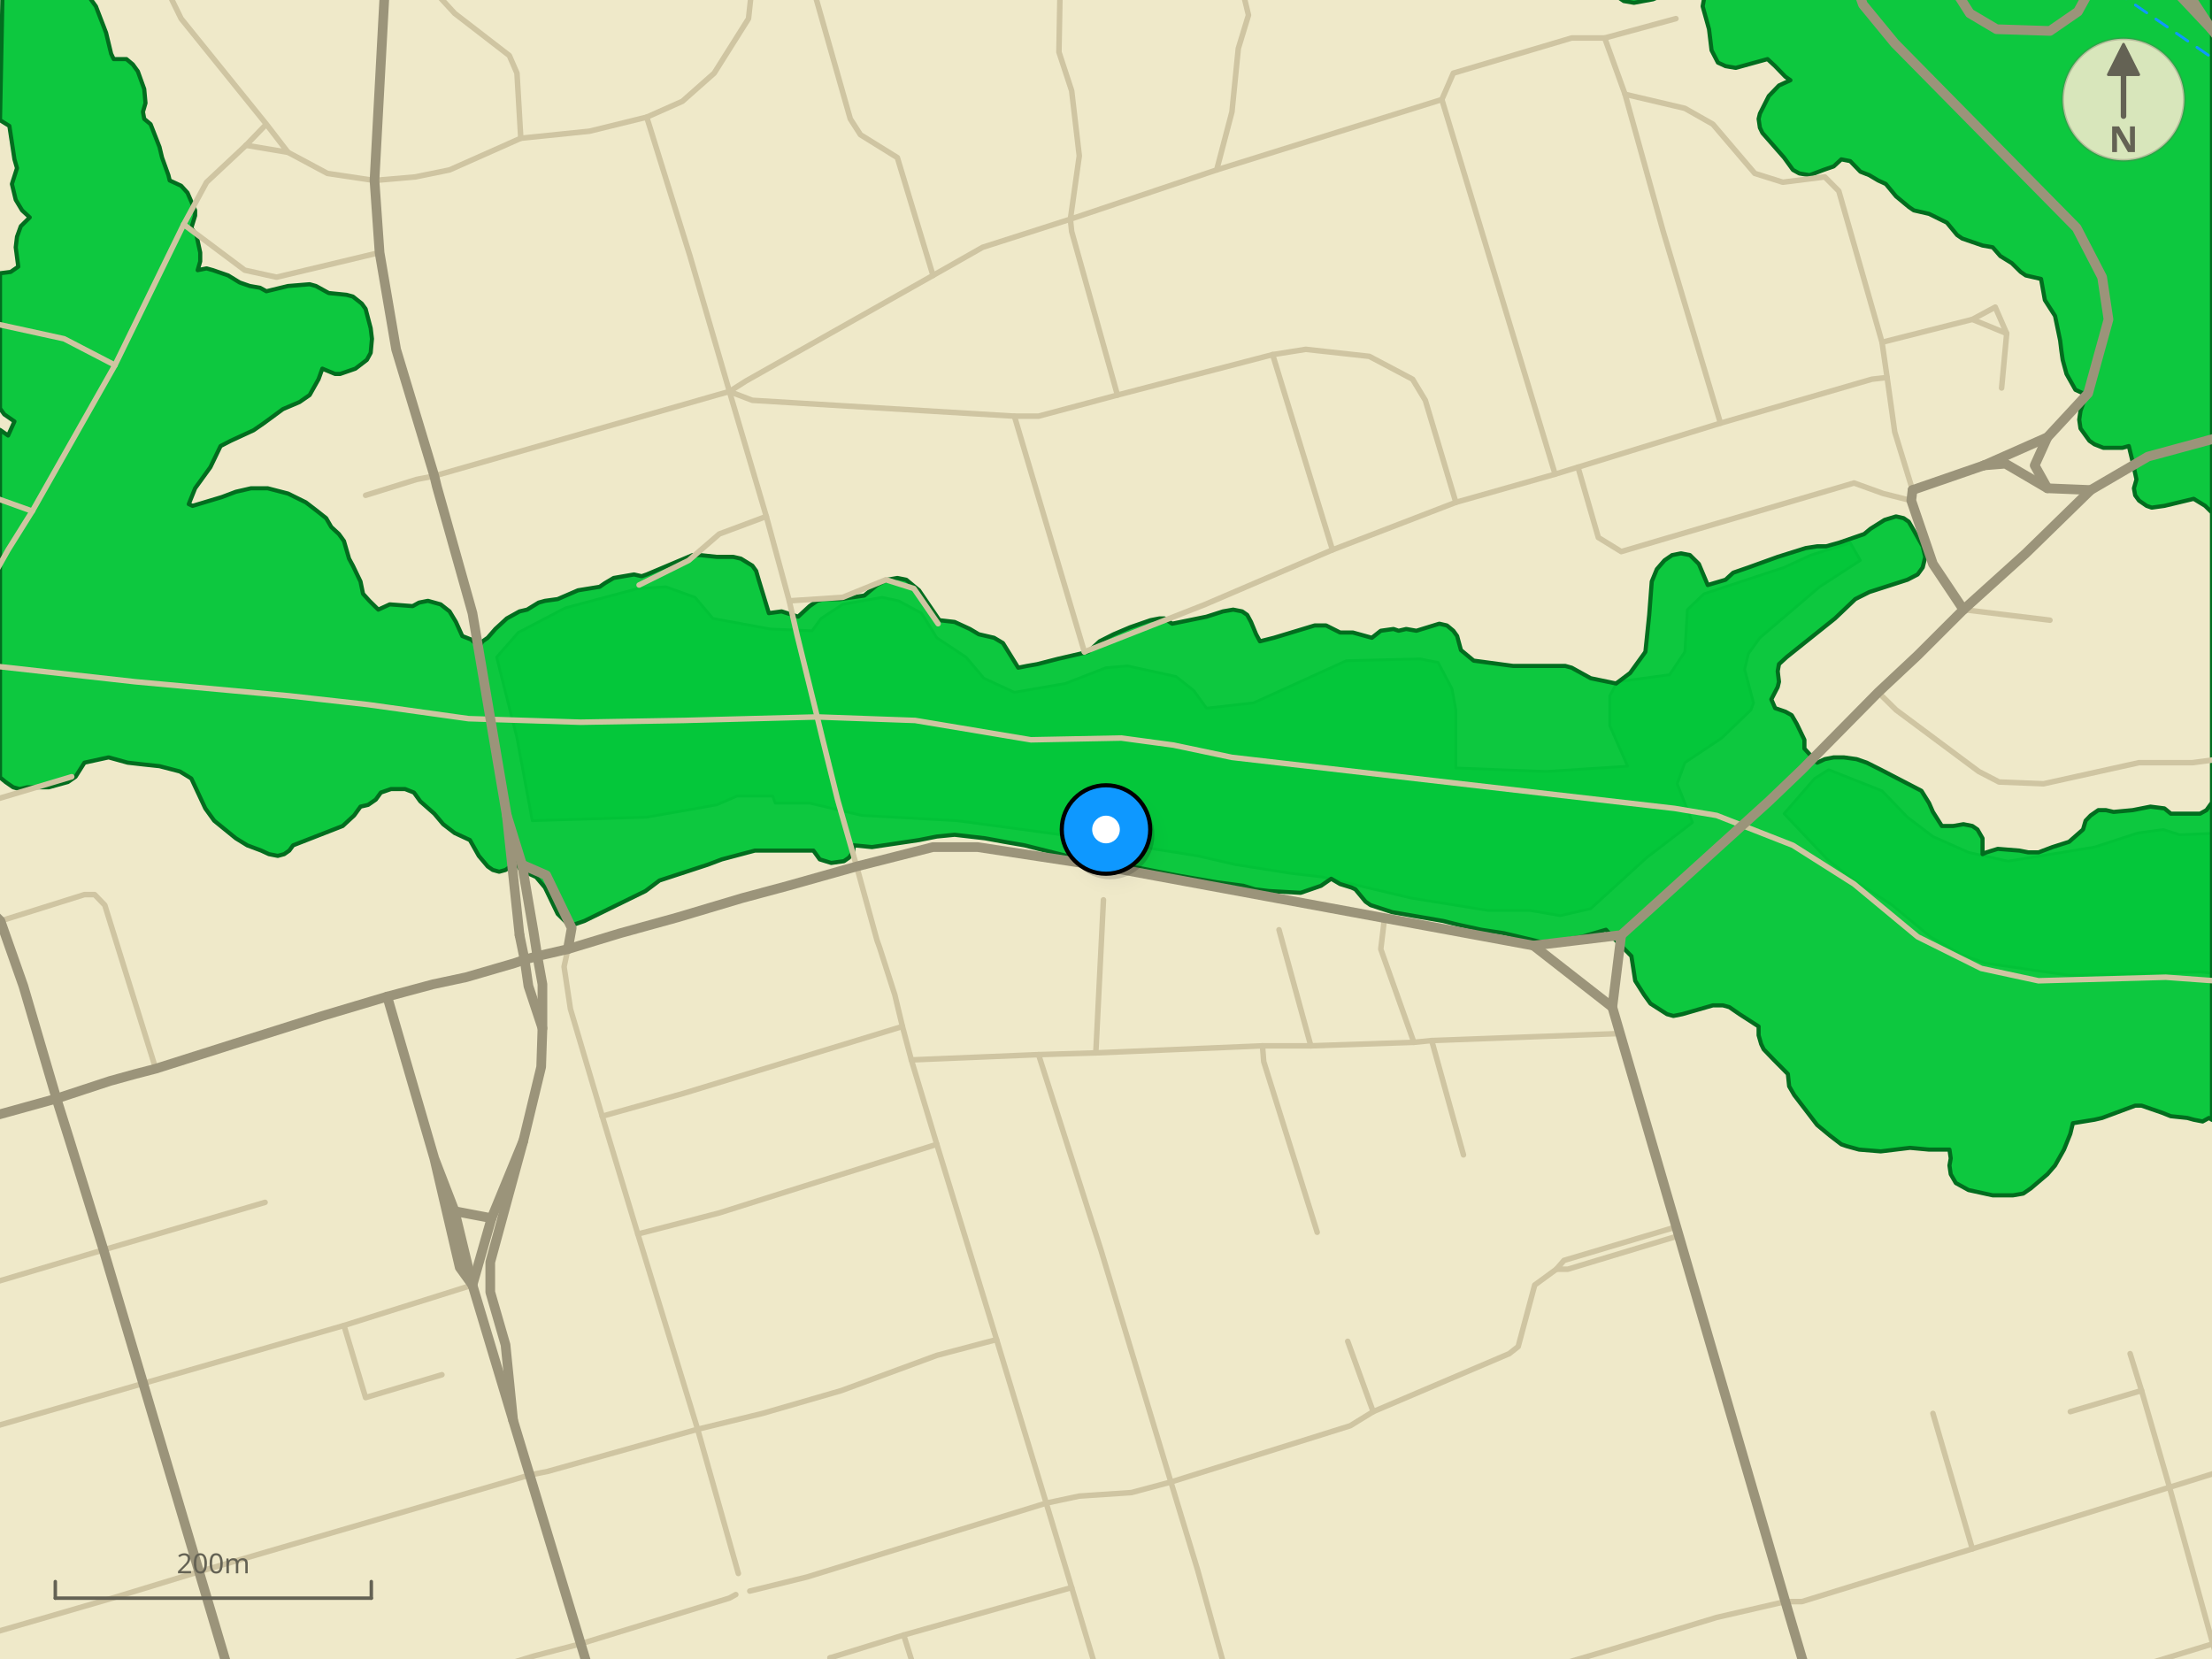
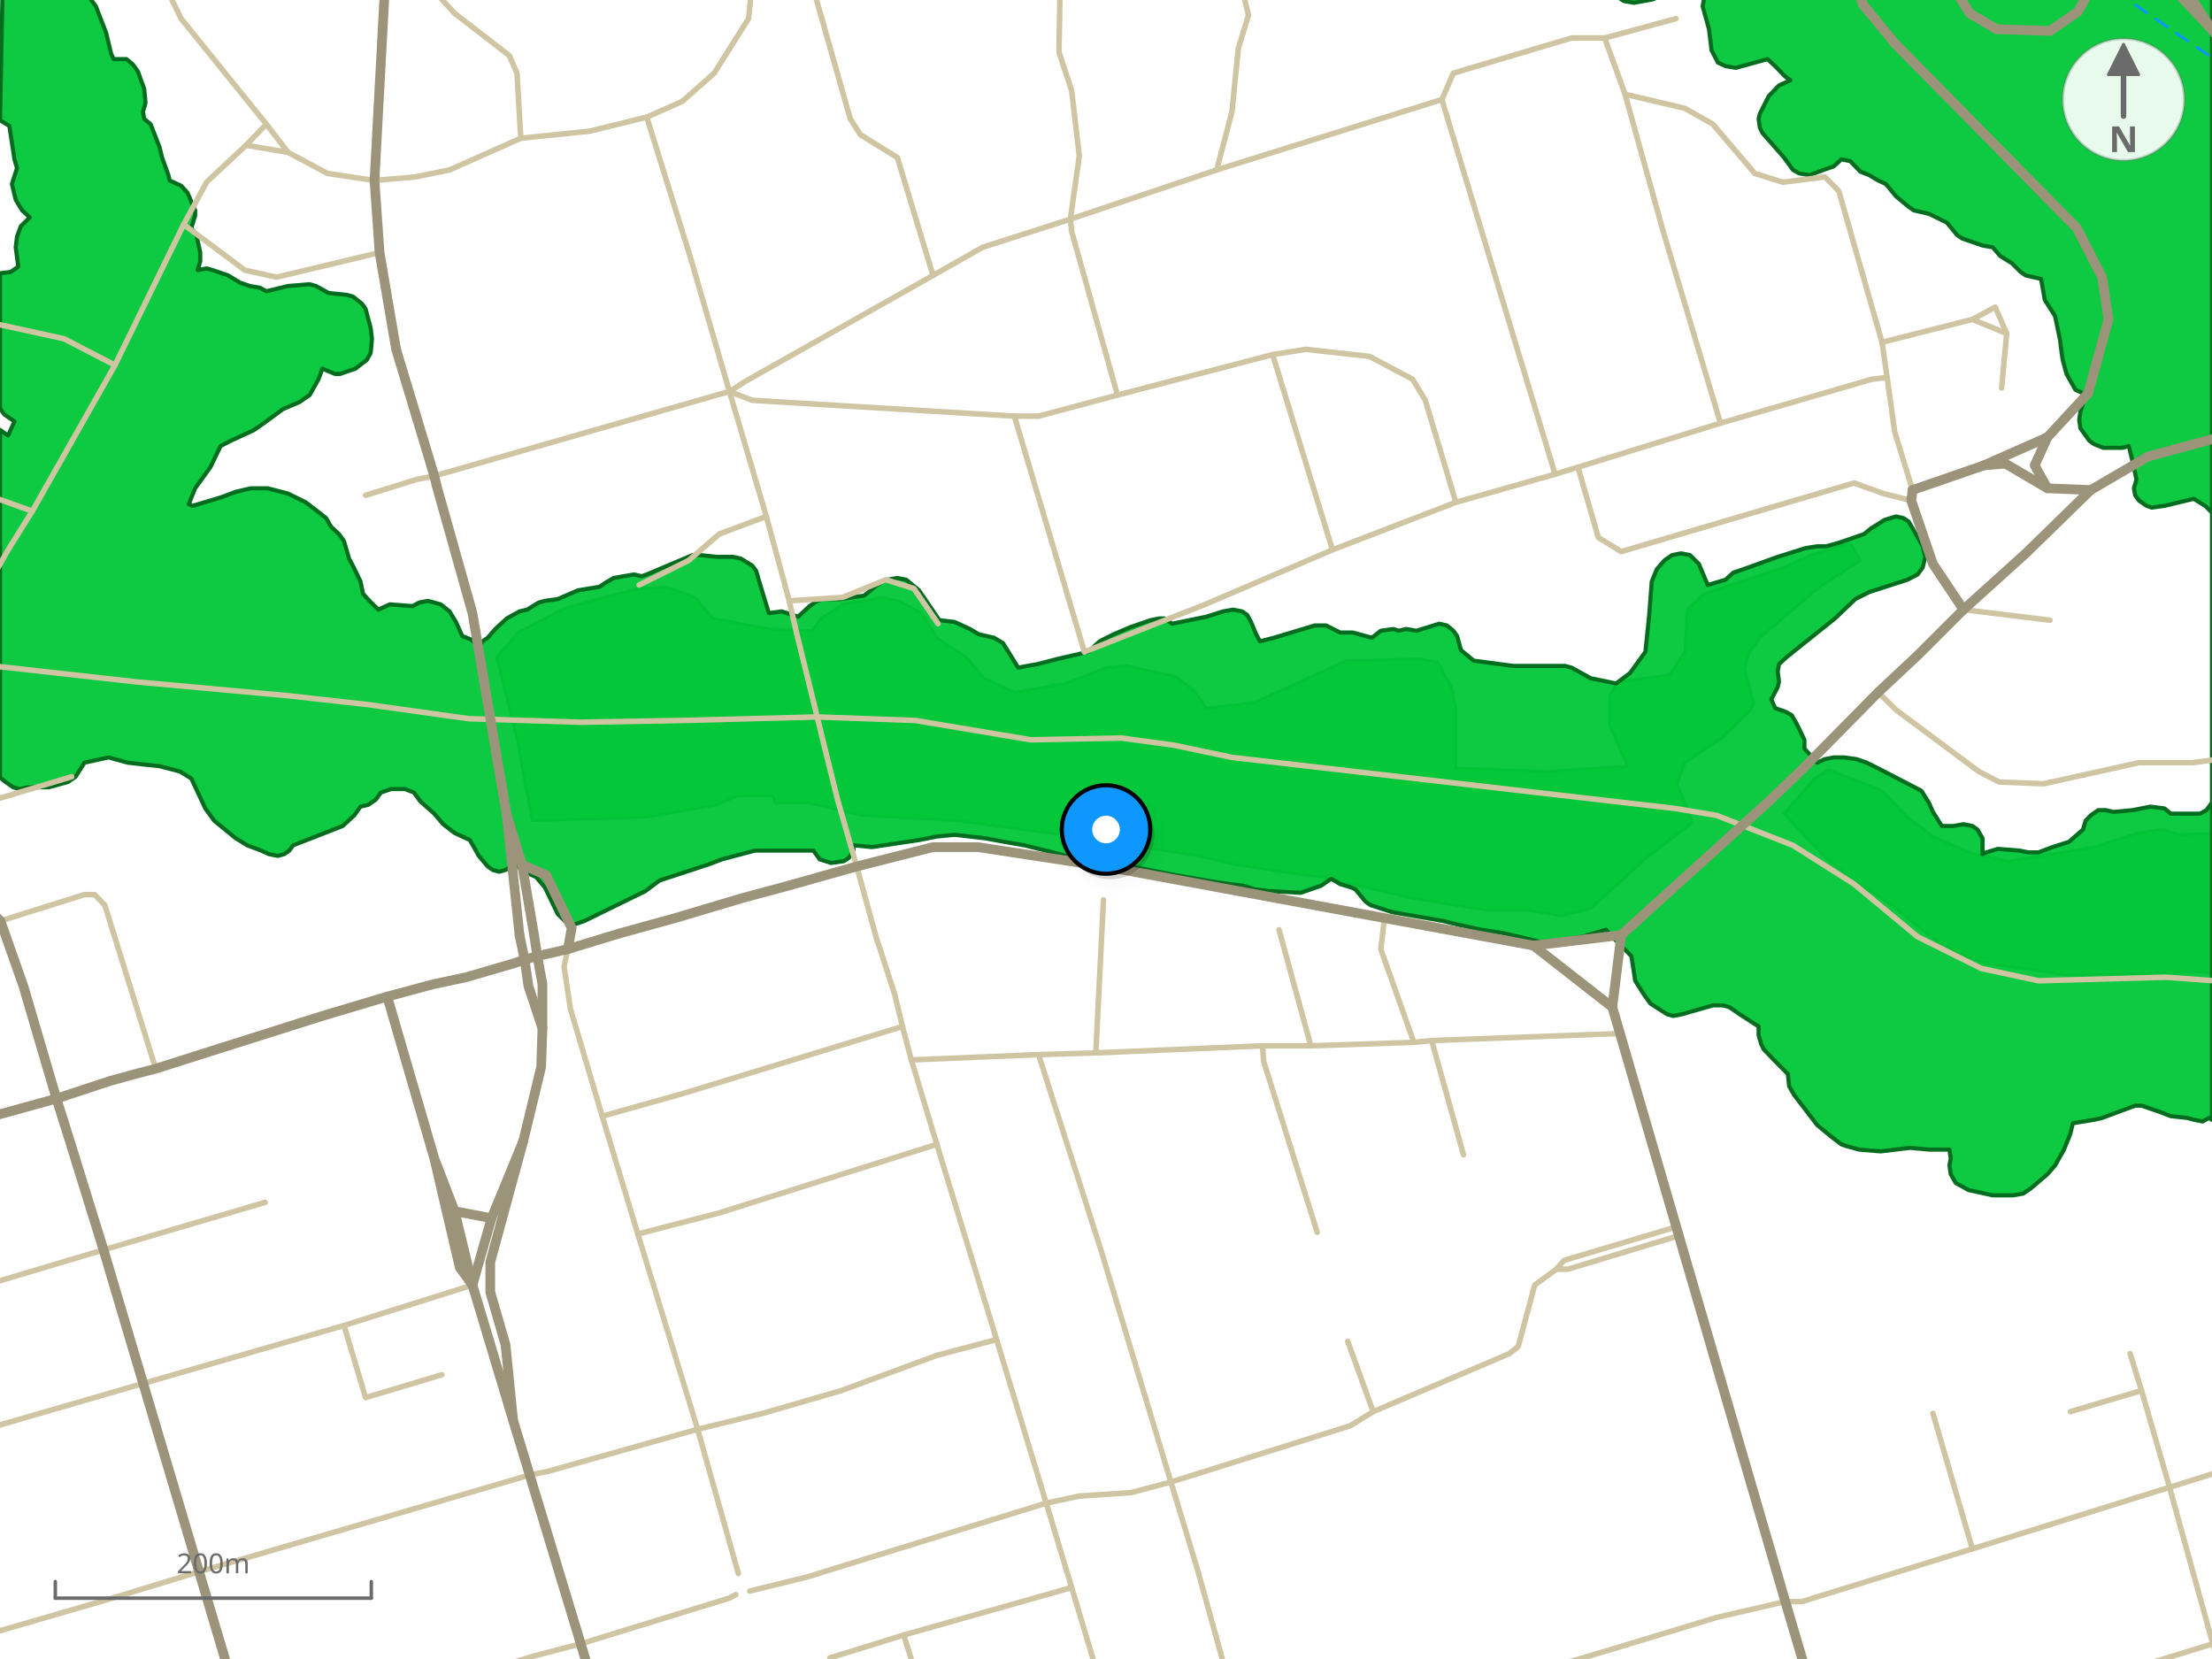
<svg xmlns="http://www.w3.org/2000/svg" viewBox="0 0 800 600" width="800" height="600">
  <defs>
    <filter id="mshad" x="-40%" y="-40%" width="180%" height="180%">
      <feDropShadow dx="1.5" dy="2" stdDeviation="2.5" flood-color="#00000033" />
    </filter>
    <style>text { font-family: Archivo, sans-serif; }</style>
  </defs>
-   <rect width="800" height="600" fill="#EFE9C9" />
+   <rect width="800" height="600" fill="#FFFFFF" />
  <path fill="#03C739" fill-opacity="0.85" stroke="#026D1F" stroke-width="1" stroke-linejoin="round" stroke-linecap="round" d="M212.8,-100.02L214.12,-98.86L220.56,-97.59L231.63,-100.02L358.18,-100.02L363.65,-93.78L370.55,-88.69L376.53,-81.05L390.34,-71.51L403.22,-68.96L423.93,-69.6L436.35,-67.06L444.63,-57.51L442.33,-45.43L443.71,-33.34L441.41,-24.43L434.97,-16.8L438.65,-10.44L449.69,-7.89L465.33,-8.53L475,-14.89L489.72,-31.43L496.62,-35.25L513.18,-36.52L544.47,-33.97L554.59,-30.16L558.73,-21.25L562.88,-20.62L582.2,-22.52L590.02,-9.8L606.58,-16.8L619.47,-18.07L628.21,-16.16L646.15,-9.8L658.12,-14.25L656.28,-19.98L657.66,-30.79L652.13,-39.06L640.17,-41.61L627.29,-46.7L627.29,-49.24L619.01,-53.7L615.79,-58.79L613.49,-68.33L613.03,-85.5L615.33,-91.23L631.41,-100.02Z" />
  <path fill="#03C739" fill-opacity="0.85" stroke="#026D1F" stroke-width="1" stroke-linejoin="round" stroke-linecap="round" d="M630.97,242.11L632.35,236.39L636.49,230.66L658.12,212.22L672.84,202.67L669.16,196.31L654.9,200.76L645.23,205.22L616.25,214.76L610.27,220.48L609.35,235.75L603.82,244.02L584.96,246.57L582.2,251.66L582.2,262.47L588.64,277.1L559.19,279.01L526.53,277.74L526.53,256.74L525.15,249.11L520.09,239.57L513.64,238.3L486.96,238.93L453.37,254.2L436.35,256.11L431.75,249.75L425.31,244.66L407.82,240.84L400,241.48L385.28,247.2L366.87,250.38L355.83,245.29L349.39,237.66L338.81,230.66L333.29,221.76L325,217.3L319.02,216.03L304.76,218.58L296.94,223.67L293.72,228.12L278.53,227.48L257.83,223.67L251.39,216.03L240.81,212.22L230.68,212.85L204.46,219.85L187.43,228.75L179.61,237.66L186.97,266.92L192.49,296.82L233.9,295.55L259.21,291.09L266.57,287.91L279.45,287.91L280.37,290.46L292.8,290.46L311.66,294.91L346.17,296.82L388.5,302.54L393.1,301.91L400.92,304.45L433.13,309.54L446.93,312.72L467.17,315.9L478.22,317.18L510.42,324.81L538.03,329.26L553.21,329.26L564.26,331.17L575.3,328.63L595.54,310.18L612.11,297.46L606.58,283.46L609.35,275.83L622.69,266.92L633.27,256.74L634.19,254.2L630.97,242.11Z" />
  <path fill="#03C739" fill-opacity="0.85" stroke="#026D1F" stroke-width="1" stroke-linejoin="round" stroke-linecap="round" d="M800,301.4L788.32,301.91L782.34,300L773.14,301.27L757.5,306.36L726.21,311.45L711.95,308.27L699.07,302.54L689.86,295.55L680.66,286.01L661.34,278.37L656.28,281.55L645.23,294.27L660.88,310.81L670.54,318.45L684.34,327.35L698.14,338.8L709.19,345.16L717.93,348.34L748.76,352.8L796.15,351.52L800,352.03Z" />
  <path fill="#03C739" fill-opacity="0.95" stroke="#026D1F" stroke-width="1.5" stroke-linejoin="round" stroke-linecap="round" d="M800,-100.02L168.9,-100.02L170.41,-98.86L171.79,-97.59L188.35,-91.87L194.34,-90.59L204.46,-91.23L210.44,-90.59L215.04,-89.96L221.94,-88.05L227,-85.5L240.81,-82.96L245.41,-83.6L247.25,-84.87L248.63,-86.78L250.47,-95.05L253.23,-96.32L264.73,-99.5L267.49,-99.5L272.09,-93.14L273.93,-91.87L276.23,-91.23L282.21,-92.5L288.66,-94.41L290.96,-95.68L293.26,-97.59L294.31,-100.02L335.21,-100.02L336.97,-97.59L341.57,-93.78L344.33,-91.87L353.07,-89.96L356.29,-88.05L356.75,-84.23L358.59,-81.69L365.03,-77.87L371.47,-74.69L379.76,-71.51L382.98,-68.96L388.5,-66.42L392.18,-65.15L396.32,-64.51L398.62,-65.15L403.68,-64.51L406.9,-61.97L411.5,-61.33L419.78,-61.97L423.93,-62.6L427.15,-62.6L434.05,-61.33L438.19,-59.42L440.03,-58.15L440.49,-54.33L439.57,-49.24L440.03,-47.33L439.57,-45.43L439.57,-39.06L436.81,-35.25L435.89,-30.16L426.23,-30.79L419.78,-29.52L417.02,-28.25L414.72,-24.43L414.26,-22.52L415.18,-18.71L417.94,-13.62L420.24,-12.34L436.35,-6.62L446.01,-4.71L450.61,-4.71L455.21,-5.35L457.97,-6.62L463.95,-10.44L469.02,-14.25L476.38,-17.43L484.66,-22.52L490.18,-24.43L499.84,-30.16L503.52,-32.7L505.36,-35.25L510.88,-35.88L515.95,-35.25L520.09,-32.7L522.39,-32.7L526.53,-32.7L532.97,-32.07L538.49,-30.79L545.39,-30.79L548.61,-29.52L552.75,-28.89L555.97,-28.25L561.96,-24.43L563.8,-21.25L565.64,-19.98L570.7,-16.8L573,-16.16L579.44,-16.16L580.82,-14.25L583.58,-4.07L585.42,-0.89L587.26,0.38L590.94,1.01L597.84,-0.26L605.2,-3.44L613.49,-5.98L620.39,-7.89L621.31,-4.07L617.63,-2.17L616.25,-0.26L615.79,2.29L618.09,10.56L619.01,18.19L621.31,22.64L624.07,23.92L627.75,24.55L639.25,21.37L642.01,23.92L645.69,27.73L647.53,29.01L643.39,30.91L639.71,34.73L636.49,41.09L636.03,43L636.49,46.18L637.41,48.09L645.23,57L648.45,61.45L650.75,62.72L654.44,63.36L659.5,61.45L663.18,60.18L665.94,57.63L669.16,58.27L672.84,62.09L676.06,63.36L679.28,65.27L682.04,66.54L685.72,70.99L690.32,74.81L692.16,76.08L697.68,77.35L704.13,80.53L707.81,84.99L709.65,86.26L717.01,88.8L720.69,89.44L723.45,92.62L727.59,95.17L730.81,98.35L732.65,99.62L738.17,100.89L739.55,108.52L743.23,114.25L745.08,123.16L745.54,126.97L746,130.15L747.38,135.24L750.6,140.97L753.36,142.24L753.36,146.06L752.44,148.6L751.98,151.78L752.44,154.96L755.66,159.42L757.5,160.69L760.72,161.96L767.62,161.96L769.92,161.32L771.3,167.05L772.68,173.41L771.76,176.59L772.22,179.14L773.6,181.04L776.36,182.95L778.2,183.59L782.8,182.95L793.39,180.41L797.53,182.95L800,185.4L800,290.22L797.99,293L795.69,294.27L785.1,294.27L782.8,292.37L777.74,291.73L771.3,293L764.4,293.64L761.64,293L758.88,293L756.12,294.91L754.28,296.82L753.36,300L748.3,304.45L742.31,306.36L737.25,308.27L733.57,308.27L730.35,307.63L722.53,307L718.39,308.27L717.01,308.91L717.01,303.18L715.17,300L713.33,298.73L710.11,298.09L706.43,298.73L702.29,298.73L699.07,293.64L697.68,290.46L694.92,286.01L680.2,278.37L675.14,275.83L671.46,274.56L666.86,273.92L663.18,273.92L659.96,274.56L657.2,275.83L654.9,273.28L652.59,270.74L652.59,267.56L649.83,261.83L647.99,258.65L645.69,257.38L642.01,256.11L640.63,252.93L642.93,248.47L643.39,246.57L642.93,242.75L643.39,240.2L646.15,237.66L663.64,223.67L671,216.67L676.06,214.12L689.86,209.67L693.54,207.76L695.38,205.22L696.3,201.4L695.38,197.58L692.16,191.86L690.32,188.68L688.48,187.41L685.72,186.77L681.58,188.04L676.52,191.22L674.22,193.13L665.02,196.31L660.42,197.58L657.2,197.58L653.06,198.22L642.93,201.4L632.35,205.22L626.83,207.13L624.07,209.67L617.63,211.58L614.41,203.95L611.19,200.76L607.97,200.13L604.74,200.76L601.98,202.67L599.22,205.85L597.38,210.31L596.46,222.39L595.08,235.75L593.24,238.3L589.56,243.39L584.5,247.2L575.3,245.29L568.4,241.48L566.1,240.84L557.81,240.84L553.21,240.84L547.23,240.84L532.97,238.93L528.37,235.12L526.99,230.03L525.61,228.12L523.31,226.21L520.55,225.57L512.26,228.12L508.58,227.48L505.82,228.12L503.98,227.48L499.38,228.12L496.16,230.66L489.26,228.75L484.66,228.75L479.6,226.21L475.46,226.21L460.73,230.66L455.67,231.94L454.29,229.39L452.45,224.94L451.07,222.39L449.23,221.12L446.01,220.48L442.33,221.12L436.35,223.03L423.93,225.57L421.16,223.67L419.32,223.67L416.1,224.3L408.74,226.85L402.76,229.39L397.7,231.94L393.56,235.75L390.8,236.39L382.52,238.3L375.15,240.2L371.47,240.84L368.25,241.48L362.73,232.57L359.51,230.66L353.99,229.39L350.77,227.48L345.25,224.94L339.73,224.3L332.37,213.49L327.76,209.67L324.54,209.03L320.86,209.67L317.18,211.58L312.58,215.4L303.84,216.67L301.08,216.67L297.86,216.67L295.56,217.3L292.8,219.21L288.66,223.03L282.67,221.12L278.07,221.76L274.39,209.67L273.47,206.49L272.09,204.58L267.95,202.04L265.19,201.4L259.21,201.4L253.23,200.76L250.47,200.76L233.9,207.76L232.06,208.4L229.3,207.76L221.94,209.03L218.72,210.94L216.88,212.22L209.06,213.49L201.7,216.67L197.1,217.3L194.8,217.94L190.65,220.48L187.89,221.12L183.29,223.67L179.15,227.48L176.39,230.66L174.55,231.94L173.17,233.84L170.41,231.3L167.19,230.03L164.89,224.94L162.59,221.12L159.37,218.58L154.77,217.3L151.55,217.94L149.25,219.21L140.96,218.58L136.82,220.48L133.6,217.3L131.3,214.76L130.38,210.31L127.62,204.58L126.24,202.04L124.4,195.68L122.56,193.13L119.8,190.59L117.96,187.41L114.74,184.86L110.6,181.68L104.16,178.5L96.79,176.59L90.81,176.59L85.29,177.86L80.23,179.77L69.65,182.95L68.27,182.32L70.57,176.59L76.09,168.96L79.77,161.32L83.45,159.42L91.73,155.6L95.41,153.05L102.32,147.97L108.3,145.42L111.98,142.88L115.2,137.15L116.58,133.33L121.18,135.24L123.02,135.24L128.54,133.33L132.68,130.15L134.06,127.61L134.52,122.52L134.06,118.7L132.22,111.71L130.84,109.8L127.62,107.25L125.32,106.62L118.88,105.98L114.28,103.44L111.98,102.8L104.16,103.44L96.33,105.34L94.03,104.07L90.35,103.44L86.67,102.16L82.53,99.62L77.01,97.71L74.71,97.07L71.49,97.71L72.41,94.53L72.41,91.35L71.03,84.99L69.19,82.44L70.57,77.99L70.57,76.08L67.81,69.72L65.51,67.18L61.37,65.27L60.91,63.36L58.61,57L57.69,53.18L54.46,44.91L52.16,43L51.7,40.46L52.62,37.28L52.16,32.19L49.86,25.82L48.02,23.28L45.72,21.37L41.12,21.37L40.2,19.46L38.36,11.83L34.68,2.29L32.84,-0.26L31,-5.98L27.32,-9.16L22.72,-9.8L21.34,-12.34L18.12,-14.25L13.06,-14.89L3.85,-12.98L1.09,-11.71L0,43.46L3.39,45.55L5.23,57.63L6.15,60.81L4.31,66.54L5.69,72.26L7.99,76.08L10.76,78.63L7.53,81.81L6.15,85.62L5.69,89.44L6.61,96.44L3.85,98.35L0,98.83L0,138.35L0,147.73L1.55,149.87L5.23,152.42L2.93,157.51L0,155.48L0,281.15L2.01,282.82L4.77,284.73L7.07,285.37L9.84,284.73L13.06,284.73L17.66,284.73L24.56,282.82L27.32,280.92L30.54,275.83L39.28,273.92L46.18,275.83L51.7,276.46L57.69,277.1L65.05,279.01L69.19,281.55L74.25,292.37L77.47,296.82L85.29,303.18L89.43,305.73L94.49,307.63L97.25,308.91L100.47,309.54L102.78,308.91L104.62,307.63L106,305.73L123.94,298.73L128.08,294.91L130.38,291.73L133.14,291.09L135.9,289.19L137.74,286.64L141.42,285.37L146.48,285.37L149.71,286.64L152.01,289.82L157.07,294.27L160.29,298.09L164.43,301.27L169.95,303.82L173.17,309.54L176.39,313.36L178.23,314.63L180.53,315.27L182.83,314.63L184.67,313.36L186.05,311.45L188.35,314.63L193.88,317.18L197.1,320.99L201.7,330.53L204.92,333.71L207.68,334.35L211.36,333.08L233.44,322.26L238.5,318.45L255.99,312.72L261.05,310.81L273.01,307.63L285.44,307.63L289.12,307.63L294.18,307.63L296.48,310.81L300.62,312.09L305.22,311.45L307.06,310.18L308.44,308.27L308.9,305.73L315.34,306.36L332.37,303.82L338.81,302.54L345.25,301.91L356.29,303.18L363.19,304.45L370.55,305.73L385.74,309.54L398.16,311.45L400,312.09L412.42,313.99L418.86,315.27L425.31,316.54L440.03,319.08L449.69,320.36L453.83,321.63L458.89,322.26L470.4,322.9L472.24,322.26L477.76,320.36L481.44,317.81L484.66,319.72L488.8,320.99L490.18,321.63L493.86,326.08L495.7,327.35L503.52,329.9L510.88,331.17L521.93,333.08L526.99,334.35L535.73,336.26L544.01,337.53L557.35,340.71L564.72,340.07L572.08,338.8L580.82,336.26L583.12,338.8L590.02,345.8L591.4,354.71L594.62,359.79L596.92,362.97L602.9,366.79L605.2,367.43L608.43,366.79L619.47,363.61L623.15,363.61L625.45,364.25L629.13,366.79L636.03,371.24L636.03,374.42L636.95,377.61L637.87,379.51L641.55,383.33L646.61,388.42L647.07,392.87L648.91,396.05L657.2,406.87L661.8,410.68L665.94,413.86L667.78,414.5L672.38,415.77L680.2,416.41L690.78,415.13L697.68,415.77L705.05,415.77L705.51,418.95L705.05,421.5L705.51,424.68L707.35,427.86L711.95,430.4L720.69,432.31L728.05,432.31L731.73,431.67L734.49,429.77L740.47,424.68L743.23,421.5L746.46,415.77L748.76,410.05L749.68,406.23L757.5,404.96L760.26,404.32L772.22,399.87L774.52,399.87L781.88,402.41L785.1,403.69L791.09,404.32L793.39,404.96L796.61,405.59L798.91,404.32L800,405.01Z" />
  <path fill="none" stroke="#CFC5A2" stroke-width="2" stroke-linejoin="round" stroke-linecap="round" d="M606.12,6.74L580.36,13.74L568.4,13.74L525.61,26.46L521.47,36L562.42,171.5L526.53,181.68L515.49,144.78L510.88,137.15L495.24,128.88L472.24,126.34L460.27,128.25L404.14,142.88L387.58,83.72L387.12,79.26L390.34,56.36L387.58,32.82L382.98,18.83L383.44,-6.62L388.04,-21.89L355.83,-25.7L349.85,-25.07L320.4,-18.71L292.34,-10.44L307.52,43L311.2,48.73L324.54,57L337.43,99.62L355.37,89.44L387.12,79.26L440.03,61.45L445.55,40.46L447.85,17.55L451.53,5.47L449.23,-4.07L442.33,-7.89L408.74,-19.98L435.89,-17.43" />
  <path fill="none" stroke="#CFC5A2" stroke-width="2" stroke-linejoin="round" stroke-linecap="round" d="M723.91,140.33L725.75,120.61L721.61,111.07L713.33,115.52L680.66,123.79L665.02,69.08L659.96,63.99L644.77,65.9L634.65,62.72L619.47,44.91L609.35,39.18L587.72,34.09L601.52,83.72L622.23,153.05L570.7,168.96L578.06,194.4L586.34,199.49L670.54,174.68L681.12,178.5L691.24,181.04" />
  <path fill="none" stroke="#CFC5A2" stroke-width="2" stroke-linejoin="round" stroke-linecap="round" d="M691.7,177.23L685.26,156.24L682.5,136.52L676.98,137.15L622.23,153.05" />
  <path fill="none" stroke="#CFC5A2" stroke-width="2" stroke-linejoin="round" stroke-linecap="round" d="M231.14,211.58L249.09,202.67L260.13,193.13L277.15,186.77L263.81,141.6L269.79,137.79L337.43,99.62" />
  <path fill="none" stroke="#CFC5A2" stroke-width="2" stroke-linejoin="round" stroke-linecap="round" d="M339.27,225.57L330.52,212.85L320.4,209.67L304.76,216.03L285.44,217.3L277.15,186.77" />
  <path fill="none" stroke="#CFC5A2" stroke-width="2" stroke-linejoin="round" stroke-linecap="round" d="M432.21,-179.66L402.76,-74.69L388.04,-21.89L408.74,-19.98" />
  <path fill="none" stroke="#CFC5A2" stroke-width="2" stroke-linejoin="round" stroke-linecap="round" d="M132.22,179.14L150.63,173.41L157.07,172.14L259.21,142.88L263.81,141.6L249.55,92.62L233.9,42.37L246.79,36.64L258.29,26.46L270.71,6.74L272.09,-5.98L267.49,-23.16L257.83,-32.07L237.58,-44.79L246.33,-65.15L259.21,-74.05L295.1,-86.14" />
  <path fill="none" stroke="#CFC5A2" stroke-width="2" stroke-linejoin="round" stroke-linecap="round" d="M149.25,-11.71L164.43,4.83L184.21,20.1L186.97,26.46L188.35,50L213.2,47.45L233.9,42.37" />
  <path fill="none" stroke="#CFC5A2" stroke-width="2" stroke-linejoin="round" stroke-linecap="round" d="M302.46,-88.05L329.14,-96.32" />
  <path fill="none" stroke="#CFC5A2" stroke-width="2" stroke-linejoin="round" stroke-linecap="round" d="M266.11,576.7L263.81,577.97L209.98,594.51L192.95,598.96L90.35,630.77L54.46,640.94L6.15,656.21L-76.66,680.38" />
  <path fill="none" stroke="#CFC5A2" stroke-width="2" stroke-linejoin="round" stroke-linecap="round" d="M225.62,646.03L172.25,662.57" />
  <path fill="none" stroke="#CFC5A2" stroke-width="2" stroke-linejoin="round" stroke-linecap="round" d="M271.17,575.43L291.88,570.34L378.38,543.62L390.34,541.08L409.2,539.81L423.47,535.99L433.13,567.79L451.99,635.85L461.19,663.2L525.15,878.18" />
  <path fill="none" stroke="#CFC5A2" stroke-width="2" stroke-linejoin="round" stroke-linecap="round" d="M267.03,569.07L252.31,516.91L275.77,511.18L304.3,502.92L338.81,490.19L360.43,484.47L338.81,413.86L260.13,438.67L230.68,446.3L217.8,403.69L206.3,364.88L204,349.62L205.38,343.26" />
  <path fill="none" stroke="#CFC5A2" stroke-width="2" stroke-linejoin="round" stroke-linecap="round" d="M56.31,386.51L37.9,327.35L34.22,323.54L30.54,323.54L0.17,333.08L-24.67,340.71" />
  <path fill="none" stroke="#CFC5A2" stroke-width="2" stroke-linejoin="round" stroke-linecap="round" d="M137.28,91.35L100.01,100.25L88.51,97.71L66.43,81.17L41.58,132.06L23.18,122.52L-3.05,116.79L-15.47,109.16L-27.43,90.71L-32.49,84.35L-34.33,92.62L-27.43,90.71" />
  <path fill="none" stroke="#CFC5A2" stroke-width="2" stroke-linejoin="round" stroke-linecap="round" d="M-58.26,299.36L-38.48,268.83L-19.61,238.93L48.94,246.57L104.62,251.66L133.14,254.84L169.49,259.92L209.98,261.2L247.25,260.56L295.56,259.29L330.98,260.56L372.85,267.56L405.52,266.92L424.39,269.47L445.55,273.92L605.66,292.37L620.85,294.91L648.45,305.73L670.54,319.72L693.54,338.8L716.55,350.25L737.25,354.71L783.26,353.43L809.49,355.34L829.27,362.97L887.25,390.33" />
  <path fill="none" stroke="#CFC5A2" stroke-width="2" stroke-linejoin="round" stroke-linecap="round" d="M748.76,510.55L774.52,502.92L770.38,489.56" />
  <path fill="none" stroke="#CFC5A2" stroke-width="2" stroke-linejoin="round" stroke-linecap="round" d="M699.07,511.18L713.33,560.16L784.64,537.9L800.29,594.51L813.63,639.03L826.51,683.56L943.38,647.94" />
  <path fill="none" stroke="#CFC5A2" stroke-width="2" stroke-linejoin="round" stroke-linecap="round" d="M917.15,559.53L800.29,594.51L725.75,617.41L662.72,636.49" />
  <path fill="none" stroke="#CFC5A2" stroke-width="2" stroke-linejoin="round" stroke-linecap="round" d="M585.88,373.79L517.79,376.33L511.34,376.97L474.08,378.24L456.59,378.24L396.32,380.79L375.61,381.42L329.6,383.33L326.38,371.24L323.62,359.79L318.1,342.62L317.18,340.07L309.82,313.36L302.92,289.19L297.4,266.92L295.56,259.29L288.2,229.39L285.44,217.3" />
  <path fill="none" stroke="#CFC5A2" stroke-width="2" stroke-linejoin="round" stroke-linecap="round" d="M399.08,325.44L396.32,380.79" />
  <path fill="none" stroke="#CFC5A2" stroke-width="2" stroke-linejoin="round" stroke-linecap="round" d="M462.57,336.26L474.08,378.24" />
  <path fill="none" stroke="#CFC5A2" stroke-width="2" stroke-linejoin="round" stroke-linecap="round" d="M397.7,822.85L371.47,735.71L356.29,685.47L367.79,681.01L382.98,672.11L402.76,652.39L410.12,648.57L451.99,635.85L525.15,613.59L583.12,596.42L620.85,584.97L645.69,579.24L651.67,579.24L713.33,560.16" />
  <path fill="none" stroke="#CFC5A2" stroke-width="2" stroke-linejoin="round" stroke-linecap="round" d="M665.94,647.94L603.36,666.38L627.29,744.62L572.08,760.52L570.7,762.43L570.24,765.61" />
  <path fill="none" stroke="#CFC5A2" stroke-width="2" stroke-linejoin="round" stroke-linecap="round" d="M170.87,464.75L124.4,479.38L51.7,500.37L-93.23,542.35" />
  <path fill="none" stroke="#CFC5A2" stroke-width="2" stroke-linejoin="round" stroke-linecap="round" d="M95.87,434.85L37.44,452.03L-96.91,492.1" />
  <path fill="none" stroke="#CFC5A2" stroke-width="2" stroke-linejoin="round" stroke-linecap="round" d="M-95.07,617.41L40.66,577.97L71.95,568.43L191.57,533.45L198.02,532.17L252.31,516.91L230.68,446.3" />
  <path fill="none" stroke="#CFC5A2" stroke-width="2" stroke-linejoin="round" stroke-linecap="round" d="M487.42,485.1L496.62,510.55L488.34,515.64L423.47,535.99L398.16,452.03L375.61,381.42" />
  <path fill="none" stroke="#CFC5A2" stroke-width="2" stroke-linejoin="round" stroke-linecap="round" d="M-84.49,-96.96L-31.11,-112.86L-20.07,-116.04L17.2,-126.86L29.62,-130.67L59.07,-138.31L85.75,-141.49L97.71,-151.03" />
  <path fill="none" stroke="#CFC5A2" stroke-width="2" stroke-linejoin="round" stroke-linecap="round" d="M529.29,417.68L517.79,376.33" />
  <path fill="none" stroke="#CFC5A2" stroke-width="2" stroke-linejoin="round" stroke-linecap="round" d="M476.38,445.67L457.05,383.97L456.59,378.24" />
  <path fill="none" stroke="#CFC5A2" stroke-width="2" stroke-linejoin="round" stroke-linecap="round" d="M606.12,443.76L565.64,455.84L562.88,459.03L567.02,459.03L607.05,446.94" />
  <path fill="none" stroke="#CFC5A2" stroke-width="2" stroke-linejoin="round" stroke-linecap="round" d="M741.39,224.3L710.11,220.48" />
  <path fill="none" stroke="#CFC5A2" stroke-width="2" stroke-linejoin="round" stroke-linecap="round" d="M827.89,260.56L821.45,268.19L812.25,273.28L792.93,275.83L773.6,275.83L739.09,283.46L722.99,282.82L715.63,279.01L685.72,256.74L679.28,250.38" />
  <path fill="none" stroke="#CFC5A2" stroke-width="2" stroke-linejoin="round" stroke-linecap="round" d="M896.91,612.32L818.23,637.13L813.63,639.03L810.41,640.94L739.09,661.93L751.98,706.46L688.94,726.17L627.29,744.62" />
  <path fill="none" stroke="#CFC5A2" stroke-width="2" stroke-linejoin="round" stroke-linecap="round" d="M100.01,664.48L162.13,645.39" />
  <path fill="none" stroke="#CFC5A2" stroke-width="2" stroke-linejoin="round" stroke-linecap="round" d="M25.94,280.92L-38.02,300L-59.64,305.73" />
  <path fill="none" stroke="#CFC5A2" stroke-width="2" stroke-linejoin="round" stroke-linecap="round" d="M500.76,331.81L499.38,343.26L511.34,376.97" />
  <path fill="none" stroke="#CFC5A2" stroke-width="2" stroke-linejoin="round" stroke-linecap="round" d="M159.83,497.19L132.22,505.46L124.4,479.38" />
  <path fill="none" stroke="#CFC5A2" stroke-width="2" stroke-linejoin="round" stroke-linecap="round" d="M392.18,235.75L435.89,218.58L481.9,198.86L526.53,181.68" />
  <path fill="none" stroke="#CFC5A2" stroke-width="2" stroke-linejoin="round" stroke-linecap="round" d="M562.42,171.5L570.7,168.96" />
  <path fill="none" stroke="#CFC5A2" stroke-width="2" stroke-linejoin="round" stroke-linecap="round" d="M580.36,13.74L587.72,34.09" />
  <path fill="none" stroke="#CFC5A2" stroke-width="2" stroke-linejoin="round" stroke-linecap="round" d="M680.66,123.79L682.5,136.52" />
  <path fill="none" stroke="#CFC5A2" stroke-width="2" stroke-linejoin="round" stroke-linecap="round" d="M713.33,115.52L725.75,120.61" />
  <path fill="none" stroke="#CFC5A2" stroke-width="2" stroke-linejoin="round" stroke-linecap="round" d="M263.81,141.6L272.09,144.78L366.87,150.51L375.61,150.51L404.14,142.88" />
  <path fill="none" stroke="#CFC5A2" stroke-width="2" stroke-linejoin="round" stroke-linecap="round" d="M460.27,128.25L481.9,198.86" />
  <path fill="none" stroke="#CFC5A2" stroke-width="2" stroke-linejoin="round" stroke-linecap="round" d="M366.87,150.51L392.18,235.75" />
  <path fill="none" stroke="#CFC5A2" stroke-width="2" stroke-linejoin="round" stroke-linecap="round" d="M272.09,-5.98L292.34,-10.44" />
  <path fill="none" stroke="#CFC5A2" stroke-width="2" stroke-linejoin="round" stroke-linecap="round" d="M135.44,65.27L150.17,63.99L162.59,61.45L188.35,50" />
  <path fill="none" stroke="#CFC5A2" stroke-width="2" stroke-linejoin="round" stroke-linecap="round" d="M121.18,-75.33L137.28,-66.42L140.04,-64.51L152.93,-58.79L212.28,-49.88L237.58,-44.79" />
  <path fill="none" stroke="#CFC5A2" stroke-width="2" stroke-linejoin="round" stroke-linecap="round" d="M76.09,-82.96L101.86,-83.6L121.18,-75.33" />
  <path fill="none" stroke="#CFC5A2" stroke-width="2" stroke-linejoin="round" stroke-linecap="round" d="M326.38,371.24L247.25,395.42L217.8,403.69" />
  <path fill="none" stroke="#CFC5A2" stroke-width="2" stroke-linejoin="round" stroke-linecap="round" d="M300.16,599.6L325.92,684.83L326.38,689.28L295.1,683.56L289.12,684.19L241.73,698.82L192.03,714.09L121.64,735.71L88.05,745.89L6.61,770.06" />
  <path fill="none" stroke="#CFC5A2" stroke-width="2" stroke-linejoin="round" stroke-linecap="round" d="M300.16,599.6L326.84,591.33L387.58,574.16L378.38,543.62L360.43,484.47" />
  <path fill="none" stroke="#CFC5A2" stroke-width="2" stroke-linejoin="round" stroke-linecap="round" d="M-74.82,233.84L-19.61,238.93L2.93,198.86L11.68,184.86L41.58,132.06" />
  <path fill="none" stroke="#CFC5A2" stroke-width="2" stroke-linejoin="round" stroke-linecap="round" d="M774.52,502.92L784.64,537.9L861.94,513.73" />
  <path fill="none" stroke="#CFC5A2" stroke-width="2" stroke-linejoin="round" stroke-linecap="round" d="M739.09,661.93L725.75,617.41" />
  <path fill="none" stroke="#CFC5A2" stroke-width="2" stroke-linejoin="round" stroke-linecap="round" d="M545.85,684.19L533.43,642.21L525.15,613.59" />
  <path fill="none" stroke="#CFC5A2" stroke-width="2" stroke-linejoin="round" stroke-linecap="round" d="M496.62,510.55L545.85,489.56L549.07,487.01L555.05,464.75L562.88,459.03" />
  <path fill="none" stroke="#CFC5A2" stroke-width="2" stroke-linejoin="round" stroke-linecap="round" d="M104.16,55.09L118.42,62.72L135.44,65.27" />
  <path fill="none" stroke="#CFC5A2" stroke-width="2" stroke-linejoin="round" stroke-linecap="round" d="M41.58,-74.69L51.7,-44.15L51.7,-28.89L54,-16.8L65.51,6.74L96.33,44.91L88.97,52.54L104.16,55.09L96.33,44.91" />
  <path fill="none" stroke="#CFC5A2" stroke-width="2" stroke-linejoin="round" stroke-linecap="round" d="M-58.72,-32.07L-33.41,-34.61L-14.55,-39.7L4.31,-47.97L22.72,-64.51L41.58,-74.69L49.4,-77.87L76.09,-82.96L68.27,-110.95L63.67,-118.59L59.07,-138.31" />
  <path fill="none" stroke="#CFC5A2" stroke-width="2" stroke-linejoin="round" stroke-linecap="round" d="M417.02,671.47L410.12,648.57L398.62,611.05L387.58,574.16" />
  <path fill="none" stroke="#CFC5A2" stroke-width="2" stroke-linejoin="round" stroke-linecap="round" d="M326.38,689.28L340.19,688.65L356.29,685.47L326.84,591.33" />
  <path fill="none" stroke="#CFC5A2" stroke-width="2" stroke-linejoin="round" stroke-linecap="round" d="M66.43,81.17L74.71,65.9L88.97,52.54" />
  <path fill="none" stroke="#CFC5A2" stroke-width="2" stroke-linejoin="round" stroke-linecap="round" d="M11.68,184.86L-0.75,180.41L-7.65,175.32L-18.69,162.6L-24.67,159.42" />
  <path fill="none" stroke="#CFC5A2" stroke-width="2" stroke-linejoin="round" stroke-linecap="round" d="M440.03,61.45L521.47,36" />
  <path fill="none" stroke="#CFC5A2" stroke-width="2" stroke-linejoin="round" stroke-linecap="round" d="M329.6,383.33L338.81,413.86" />
  <path fill="none" stroke="#CFC5A2" stroke-width="2" stroke-linejoin="round" stroke-linecap="round" d="M417.02,671.47L456.59,802.5" />
  <path fill="none" stroke="#9B947A" stroke-width="3.5" stroke-linejoin="round" stroke-linecap="round" d="M867,140.33L800.29,158.78L776.82,165.14L756.12,177.23L732.65,200.13L710.11,220.48L693.54,237.02L679.28,250.38L651.67,278.37L639.71,289.82L598.3,327.35L586.34,338.17L554.59,341.98L399.54,313.36L353.53,306.36L337.43,306.36L309.82,313.36L284.97,320.36L268.41,324.81L244.95,331.81L224.24,337.53L205.38,343.26L199.86,344.53L194.34,345.8L189.73,347.07L186.05,348.34L168.57,353.43L156.61,355.98L140.04,360.43L116.58,367.43L84.37,377.61L56.31,386.51L48.94,388.42L39.74,390.96L20.42,397.32L-2.59,403.69L-7.19,405.59L-20.07,409.41L-72.06,424.68" />
  <path fill="none" stroke="#9B947A" stroke-width="3.5" stroke-linejoin="round" stroke-linecap="round" d="M188.81,312.72L197.56,316.54L206.76,335.62L205.38,343.26" />
  <path fill="none" stroke="#9B947A" stroke-width="3.5" stroke-linejoin="round" stroke-linecap="round" d="M583.12,364.25L554.59,341.98" />
  <path fill="none" stroke="#9B947A" stroke-width="3.5" stroke-linejoin="round" stroke-linecap="round" d="M690.78,-71.51L663.18,-51.15L650.29,-46.7L630.05,-53.06L623.15,-63.87L622.23,-83.6L637.41,-100.14L665.48,-108.41L681.12,-108.41L689.86,-103.32L702.75,-88.69L705.51,-86.14L706.89,-84.87L708.73,-83.6L713.33,-79.78" />
  <path fill="none" stroke="#9B947A" stroke-width="3.5" stroke-linejoin="round" stroke-linecap="round" d="M799.83,10.56L769.46,-35.88L739.09,-84.23L736.79,-96.32L745.08,-115.41L756.12,-129.4" />
  <path fill="none" stroke="#9B947A" stroke-width="3.5" stroke-linejoin="round" stroke-linecap="round" d="M756.12,177.23L740.47,176.59L725.29,167.69L717.47,168.32" />
  <path fill="none" stroke="#9B947A" stroke-width="3.5" stroke-linejoin="round" stroke-linecap="round" d="M164.43,438.03L177.77,440.58" />
  <path fill="none" stroke="#9B947A" stroke-width="3.5" stroke-linejoin="round" stroke-linecap="round" d="M709.65,-88.05L706.89,-84.87L697.68,-74.05L689.86,-58.15L692.62,-39.06L705.51,-5.98L712.41,4.83L722.07,10.56L741.39,11.19L751.52,4.2L757.5,-6.62L757.96,-19.98L750.14,-42.24" />
  <path fill="none" stroke="#9B947A" stroke-width="3.5" stroke-linejoin="round" stroke-linecap="round" d="M586.34,338.17L583.12,364.25L645.69,579.24L704.13,777.69" />
  <path fill="none" stroke="#9B947A" stroke-width="3.5" stroke-linejoin="round" stroke-linecap="round" d="M185.59,513.73L182.83,486.38L177.31,467.29L177.31,456.48L189.27,412.59L195.72,385.87L196.18,371.88L196.18,355.98L194.34,345.8L192.95,336.89L188.81,312.72L183.29,294.91L181.45,284.1L170.87,221.76L157.99,175.96L157.07,172.14L143.26,126.34L137.28,91.35L135.44,65.27L140.04,-19.98L137.74,-33.97L123.94,-83.6L108.3,-130.67L97.71,-151.03L74.25,-184.75" />
  <path fill="none" stroke="#9B947A" stroke-width="3.5" stroke-linejoin="round" stroke-linecap="round" d="M95.41,-164.39L113.36,-131.95L140.04,-46.06L141.42,-32.7L140.04,-19.98" />
  <path fill="none" stroke="#9B947A" stroke-width="3.5" stroke-linejoin="round" stroke-linecap="round" d="M170.87,464.75L177.77,440.58L189.27,412.59" />
  <path fill="none" stroke="#9B947A" stroke-width="3.5" stroke-linejoin="round" stroke-linecap="round" d="M187.89,338.17L188.81,342.62L189.73,347.07L191.11,356.61L196.18,371.88" />
  <path fill="none" stroke="#9B947A" stroke-width="3.5" stroke-linejoin="round" stroke-linecap="round" d="M183.29,294.91L187.89,338.17" />
  <path fill="none" stroke="#9B947A" stroke-width="3.5" stroke-linejoin="round" stroke-linecap="round" d="M855.96,108.52L839.4,70.36L815.01,30.28L799.83,10.56L750.14,-42.24L713.33,-79.78L708.73,-87.41L704.13,-94.41L698.14,-105.23L687.56,-135.13L685.26,-166.3" />
  <path fill="none" stroke="#9B947A" stroke-width="3.5" stroke-linejoin="round" stroke-linecap="round" d="M140.04,360.43L157.07,418.95L164.43,438.03L170.87,464.75L166.27,458.39L157.07,418.95" />
  <path fill="none" stroke="#9B947A" stroke-width="3.5" stroke-linejoin="round" stroke-linecap="round" d="M131.3,766.88L121.64,735.71L102.78,672.11L37.44,452.03L25.02,411.95L20.42,397.32L8.45,356.61L0.17,333.08L-8.11,324.81L-32.03,318.45L-54.12,324.17" />
  <path fill="none" stroke="#9B947A" stroke-width="3.5" stroke-linejoin="round" stroke-linecap="round" d="M717.47,168.32L740.47,158.14L755.2,142.24L762.56,115.52L760.26,100.25L751.06,82.44L685.26,15.65L673.76,1.65L666.86,-18.07L666.86,-33.34L671,-47.33L690.78,-71.51L696.3,-76.6L706.43,-85.5L708.73,-87.41L718.39,-96.32L743.23,-118.59L756.12,-129.4L767.16,-138.94L809.95,-178.39" />
  <path fill="none" stroke="#9B947A" stroke-width="3.5" stroke-linejoin="round" stroke-linecap="round" d="M740.47,176.59L735.87,168.32L740.47,158.14" />
  <path fill="none" stroke="#9B947A" stroke-width="3.5" stroke-linejoin="round" stroke-linecap="round" d="M262.43,768.15L241.73,698.82L225.62,646.03L191.57,533.45L185.59,513.73L170.87,464.75" />
  <path fill="none" stroke="#9B947A" stroke-width="3.5" stroke-linejoin="round" stroke-linecap="round" d="M691.7,177.23L717.47,168.32" />
  <path fill="none" stroke="#9B947A" stroke-width="3.5" stroke-linejoin="round" stroke-linecap="round" d="M691.7,177.23L691.24,181.04L699.07,203.95L710.11,220.48" />
  <path fill="none" stroke="#0E98FF" stroke-width="1" stroke-linejoin="round" stroke-linecap="round" stroke-dasharray="5,4" d="M568.86,-89.96L632.81,-70.24L711.95,-39.7L805.35,24.55L830.19,27.73" />
  <circle cx="401.5" cy="302" r="16" fill="#00000026" filter="url(#mshad)" />
  <circle cx="400" cy="300" r="16" fill="#0E98FF" stroke="#000000" stroke-width="1.5" />
  <circle cx="400" cy="300" r="5" fill="#FFFFFF" />
-   <g fill="none" stroke="#646254" stroke-width="1.25" stroke-linecap="round">
+   <g fill="none" stroke="#6B6B6B" stroke-width="1.25" stroke-linecap="round">
    <line x1="20" y1="578" x2="134.29" y2="578" />
    <line x1="20" y1="572" x2="20" y2="578" />
    <line x1="134.29" y1="572" x2="134.29" y2="578" />
  </g>
-   <text x="77.14" y="569" fill="#646254" font-size="10" text-anchor="middle">200m</text>
-   <circle cx="768" cy="36" r="22" fill="#EFE9C9" fill-opacity="0.9" stroke="#646254" stroke-opacity="0.3" stroke-width="1" />
-   <g fill="#646254" stroke="#646254" stroke-width="2">
+   <text x="77.14" y="569" fill="#6B6B6B" font-size="10" text-anchor="middle">200m</text>
+   <circle cx="768" cy="36" r="22" fill="#FFFFFF" fill-opacity="0.9" stroke="#6B6B6B" stroke-opacity="0.3" stroke-width="1" />
+   <g fill="#6B6B6B" stroke="#6B6B6B" stroke-width="2">
    <line x1="768" y1="42" x2="768" y2="24" stroke-linecap="round" />
    <polygon points="768,16 762.5,27 773.5,27" stroke-width="1" stroke-linejoin="round" />
  </g>
-   <text x="768" y="55" fill="#646254" font-size="13" text-anchor="middle" font-weight="700">N</text>
+   <text x="768" y="55" fill="#6B6B6B" font-size="13" text-anchor="middle" font-weight="700">N</text>
</svg>
